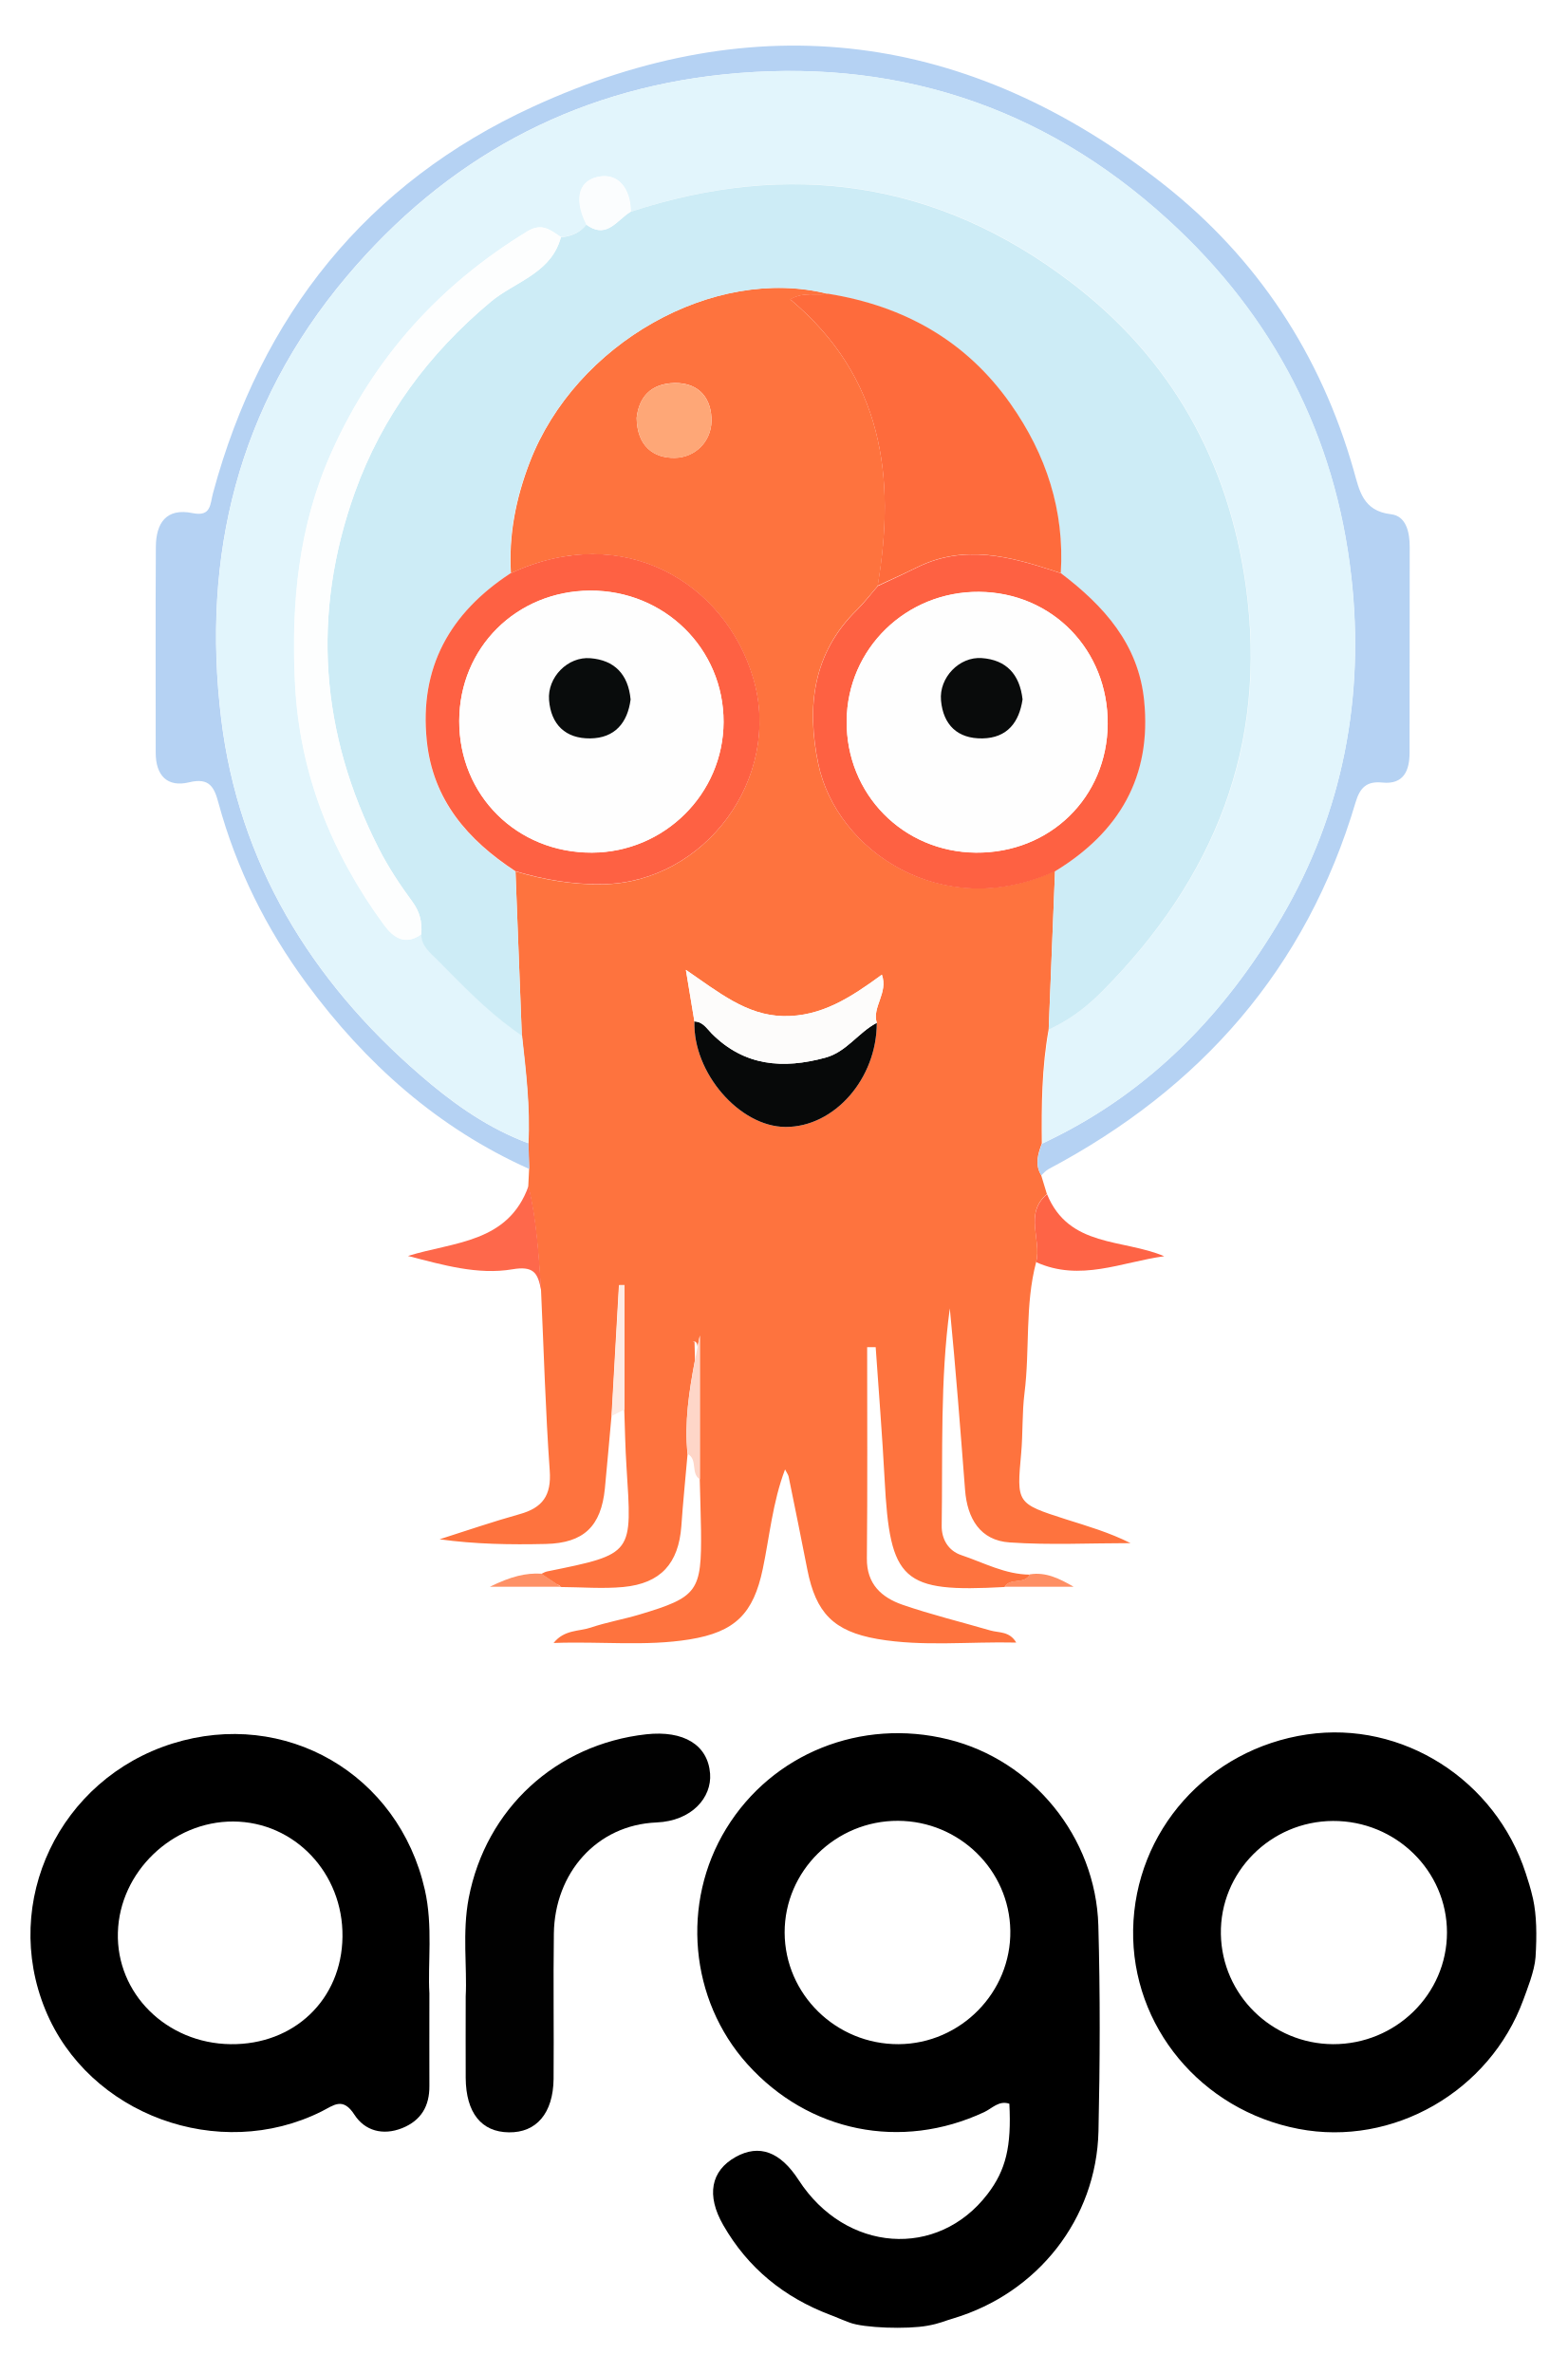
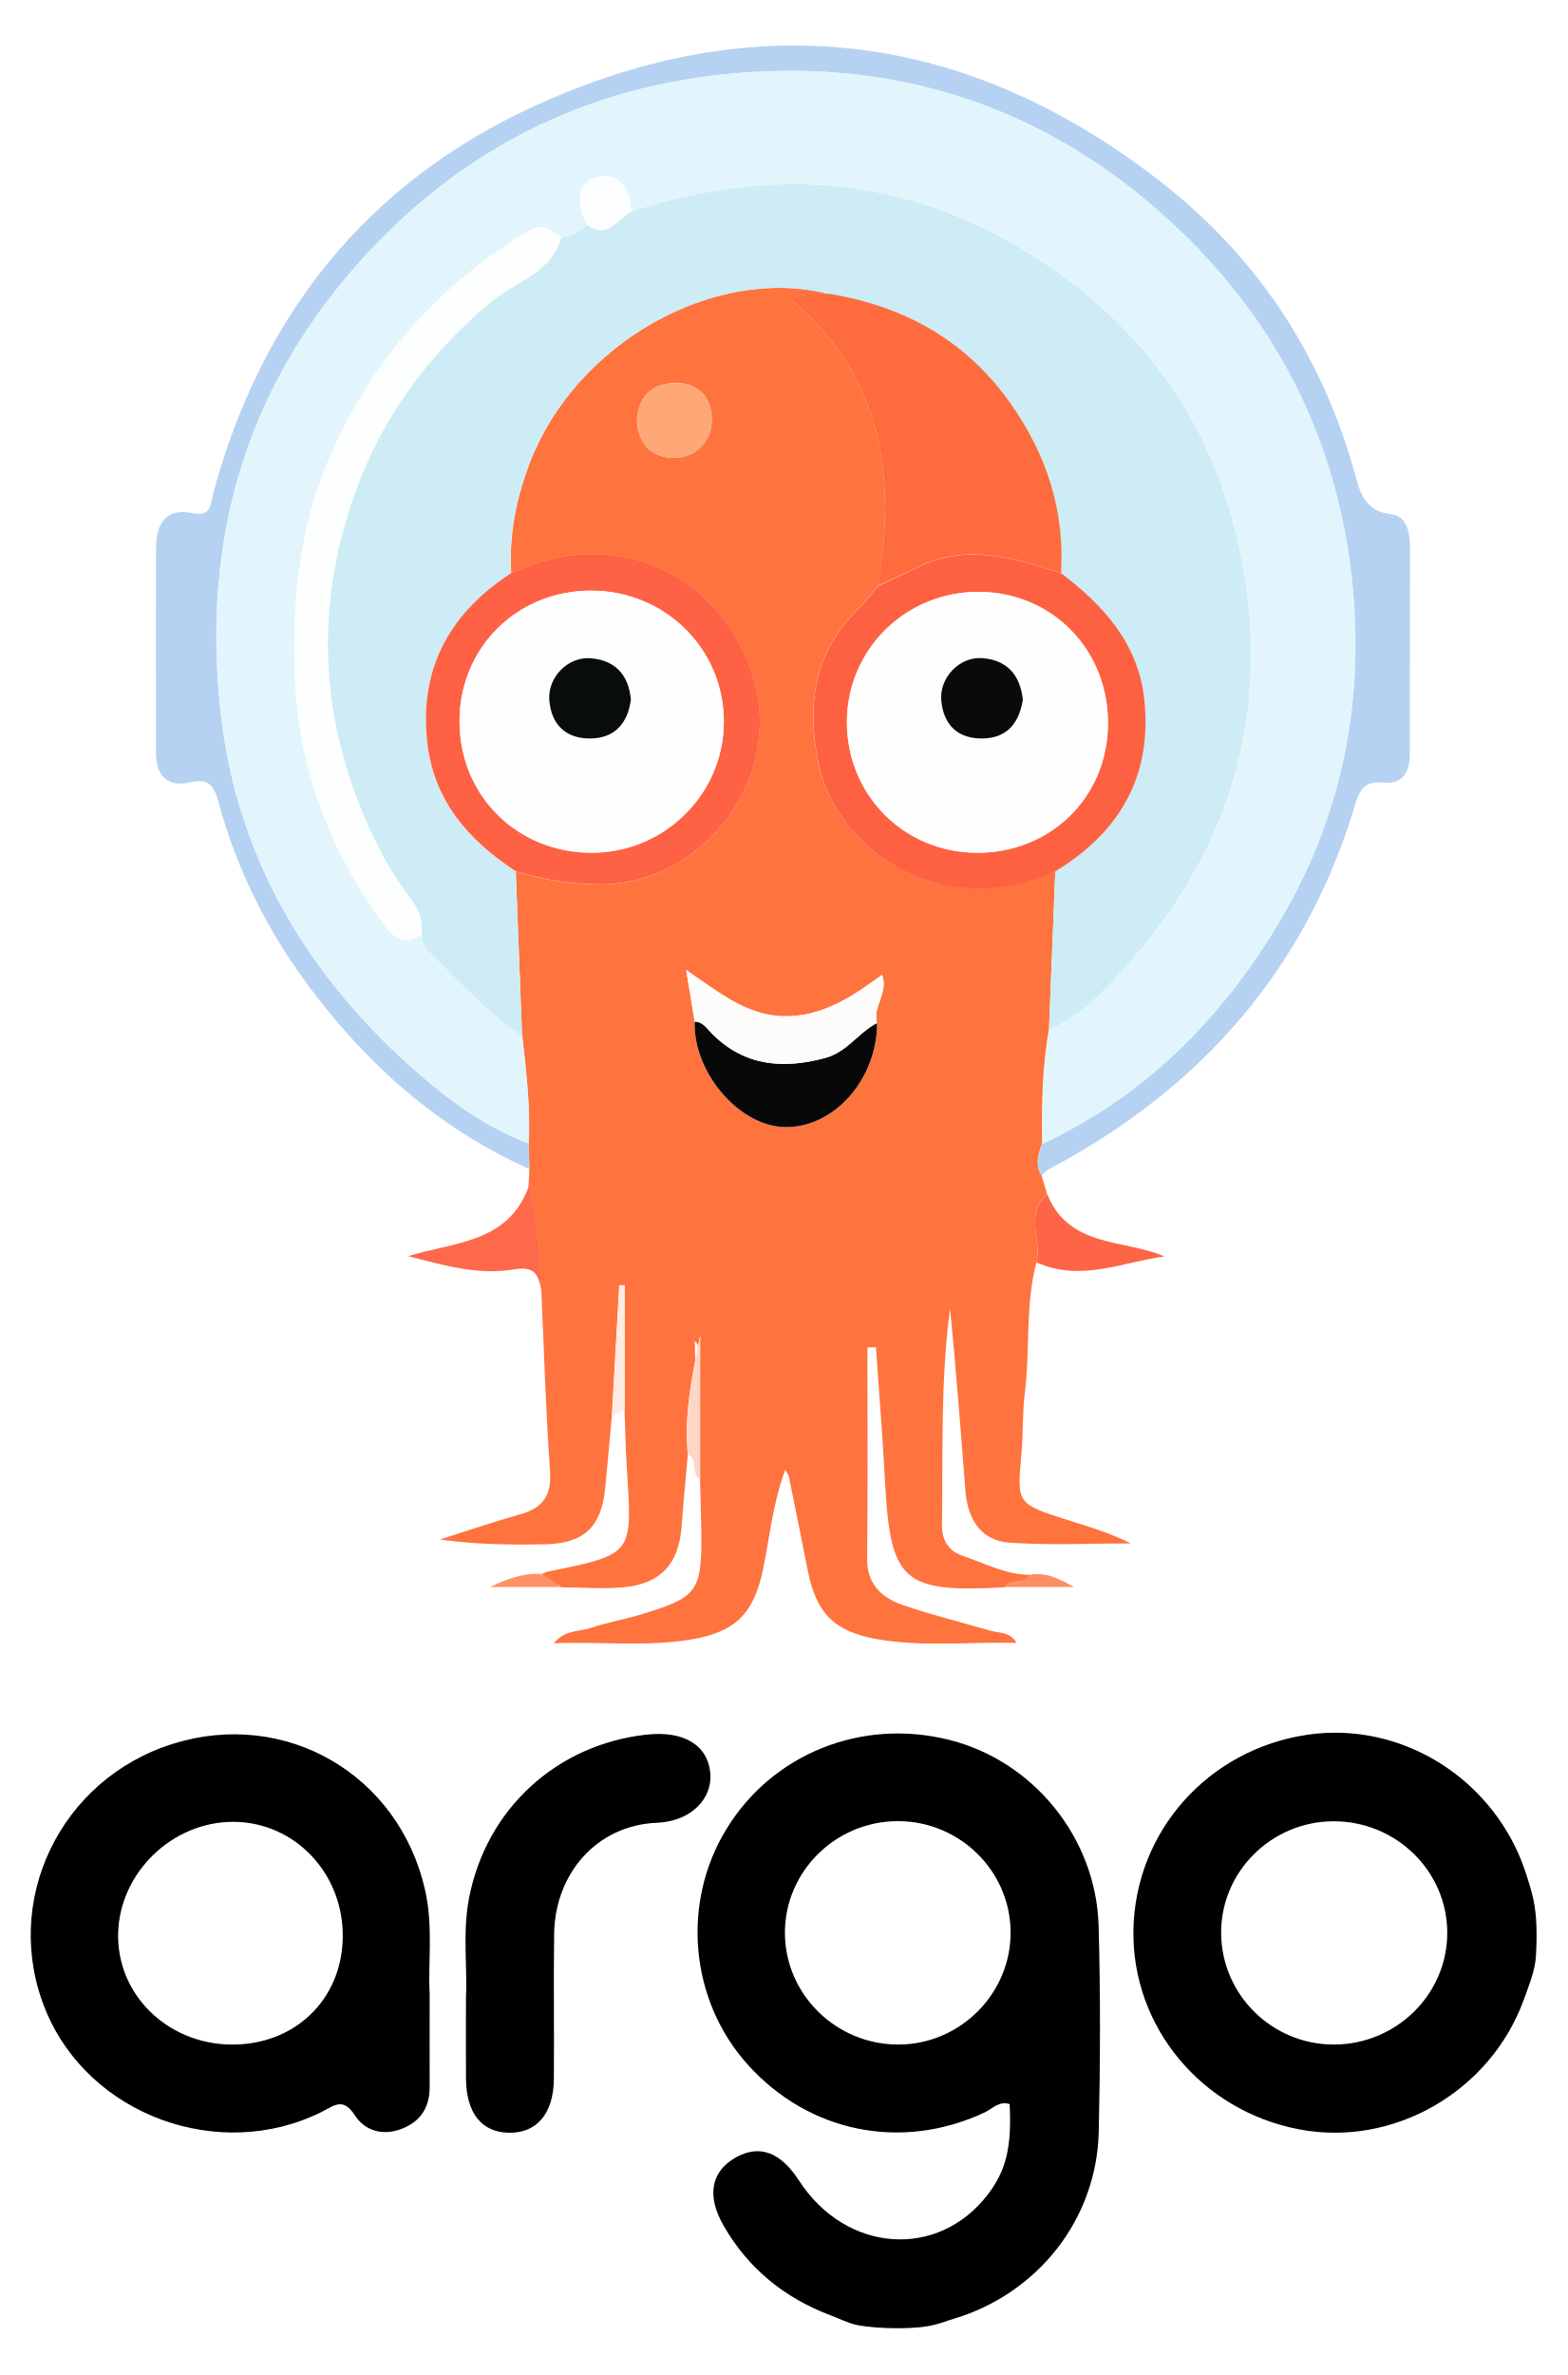
- <svg xmlns="http://www.w3.org/2000/svg" id="Layer_1" x="0" y="0" version="1.1" viewBox="9.28 -8.28 1139.84 1725.36" xml:space="preserve">
+ <svg xmlns="http://www.w3.org/2000/svg" viewBox="9.08 -8.20 1139.84 1726.40">
  <style>.st0{fill:#fefefe}</style>
  <path fill="none" d="M744 1395.4c-.7-44.1-37-79.6-81.6-79.8-45.4-.2-82.7 36.5-82.5 81.3.1 44.9 37.4 81.3 82.9 81 45.1-.2 81.9-37.6 81.2-82.5zM178.9 1316c-44.4-.2-82.7 36.7-83.9 80.7-1.2 44.3 35.3 80.6 81.9 81.2 46.3.6 80.9-32.5 81.4-78.1.6-46.2-34.8-83.6-79.4-83.8zm799.7-.4c-45.5.2-82.3 37.4-81.5 82.3.8 44.2 37.1 79.9 81.6 80 45.5.2 82.8-36.4 82.8-81.2-.1-44.8-37.4-81.3-82.9-81.1z" />
  <path d="M514.2 967c.1 0 .2.3.2.9l.3 12.5c.6-3.2 1.2-6.4 1.9-9.7-.5-6.1-5.3-3-2.4-3.7zm262.4-342c-.1.1-.3.1-.4.2.1.1.3.2.4.3-.1-.1 0-.3 0-.5zM611.3 205.2v.1h.3c-.1 0-.2-.1-.3-.1z" class="st0" />
  <path d="M698.8 1256.4c-63.5-15.7-128.1 10.3-161.5 64.9-33 53.9-26.6 124.5 15.4 171.2 44.5 49.5 111.8 63.1 172.2 34.9 5.8-2.7 10.7-8.7 18.3-6.1 1.6 31.1-2.5 48.2-15.8 65.6-36.3 47.5-103.3 42.6-137.4-10.1-13.4-20.7-28.7-26.3-45.8-16.8-18.1 10.1-21.5 27.9-9 49.6 17.9 31.2 44.2 52.5 77.7 65.2 5.9 2.2 5.1 2.2 14.1 5.6 10.3 4 42 5 56.7 2.3 9-1.6 12.7-3.6 18.7-5.3 61.2-18.3 104.1-72.2 105.6-136.1 1.1-49.9 1.3-99.8-.1-149.7-1.9-64.2-47.8-120.1-109.1-135.2zm-119 140.5c-.1-44.8 37.1-81.5 82.5-81.3 44.5.2 80.9 35.8 81.6 79.8.7 44.9-36.1 82.3-81.2 82.6-45.5.2-82.7-36.2-82.9-81.1zm538.9-43.1c-22-68-89.7-111.2-159-101-72.1 10.6-125.2 70.2-126.5 141.9-1.2 70.3 49.4 131.3 120.3 144.9 68.7 13.2 139-27.3 163.4-93.8 2.4-6.7 8.2-20.8 8.9-31.1 1-16 .8-30.3-1.8-42.3-2-8.7-3.4-12.6-5.3-18.6zM978.6 1478c-44.5-.2-80.8-35.8-81.6-80-.8-44.9 36-82.1 81.5-82.3 45.6-.2 82.9 36.2 82.9 81.1 0 44.8-37.2 81.3-82.8 81.2z" />
  <path fill="#fe733e" d="M751.8 1048.3c1.3-14.5.6-29.2 2.4-43.6 4-31.7.2-64.1 8.5-95.4 4.1-16.2-9-35.2 7.8-49.4l-4.2-13.8c-4.7-7.8-2.3-15.4.5-23-.3-27.8 0-55.6 5-83.1 1.5-38.2 3.1-76.4 4.6-114.7-.1-.1-.3-.2-.4-.3-81.7 37.5-158.7-15-171.8-78-8.6-41.4-4-80.5 28.3-112.1 5.4-5.3 10-11.4 15-17.2 13.2-79.1 4-151.7-63.6-208.3 10.1-5.8 19.2-2.5 27.4-4v-.1c-82.9-20.8-183.5 35.9-216.8 122.5-10 26-15.4 52.8-13.7 80.7 82.2-38.1 155.9 7.4 176.2 76.7 21.1 72.1-35.1 148.4-109.8 149.5-21.8.3-42.5-3.3-63.1-9.4 1.5 39.8 3.1 79.6 4.6 119.4 2.9 26.1 6 52.1 4.7 78.4l.6 18.6c-.2 4.1-.4 8.2-.6 12.4 6.1 25 7.4 50.7 9.3 76.3-.2-.7-.3-1.3-.4-2 .1.7.3 1.3.4 2 2 43.5 3.2 87.1 6.3 130.6 1.3 18-5.2 27-21.8 31.6-19.6 5.5-38.9 12.1-58.3 18.3 26 3.6 51.6 4 77.2 3.4 27.7-.6 40.3-12.9 43-40.4 1.7-17.5 3.2-35 4.8-52.5 1.8-31.7 3.6-63.5 5.4-95.2h3.9v90.5c.5 13.7.7 27.5 1.6 41.2 4 63.9 5.9 63.5-57.8 76.4-1.5.3-2.8 1.2-4.2 1.8 3.8 2.5 7.6 5 11.4 7.6 1.2.3 2.2.8 2.8 1.9 15.2.1 30.5 1.4 45.5 0 27.3-2.6 40.2-17.2 42.2-44.3 1.2-17.4 3-34.8 4.5-52.2-2.4-23.1 1.1-45.8 5.4-68.5l-.3-12.5c0-.6-.2-1-.2-.9-2.9.7 1.9-2.4 2.4 3.7.5-2.7 1.1-5.4 1.6-8.1v104.8c.3 12.3.7 24.5.9 36.8.5 44.5-2.3 48.5-44.7 61.2-11.7 3.5-23.9 5.6-35.5 9.5-8.4 2.9-19.1 1.3-27 11.2 34.5-1.3 66.8 2.6 98.9-2.6 33.2-5.4 46.4-18.8 53.2-51.2 5-23.8 7.1-48.3 16.2-72.4 1.3 2.6 2.3 3.8 2.6 5.2 4.6 22.5 9.2 45.1 13.6 67.6 6.2 31.5 19 44.9 51 50.5 33.1 5.7 66.6 1.8 100.9 2.6-4.9-8.4-12.6-7-18.8-8.8-21.3-6.2-43-11.5-63.9-18.7-15.2-5.3-26.1-15-25.9-33.7.5-51.2.2-102.4.2-153.6h6.2c2.2 32.1 4.8 64.1 6.5 96.2 3.9 74.2 12.7 82.3 87.2 78.2 4.2-7 14.5-1.5 18.4-9-17.9-.1-33.5-8.7-49.9-14.2-9.2-3.1-14.4-11.4-14.2-21.6.8-52.6-1.2-105.4 5.9-157.8 4.3 44 7.7 88.1 11.1 132.1 1.6 20.6 10.9 36.7 32.5 38.1 29.2 2 58.5.5 87.8.5-15.5-7.8-31.4-12.4-47.2-17.4-35.8-11.5-35.6-11.6-32.3-48zM526.6 298c-.3 14.7-11.7 26.3-26.6 26.6-15.7.3-27.5-8.7-27.8-29.1 1.7-14.8 10-24.9 27.6-25.3 18.7-.3 27.1 12.3 26.8 27.8zm120.2 437.4c.1 40.5-30.9 75.8-66.3 75.7-33.4-.1-67.5-39.5-66.3-76.7-1.8-11-3.7-22.1-6.2-37.5 23.9 16.3 44 33 70.9 33.6 27.5.5 49.1-13.6 71.6-30.1 4.8 13.2-7.3 23.5-3.7 35z" />
  <path fill="#b5d2f3" d="M393.5 823c-2-.7-3.9-1.6-5.8-2.3-27.4-11.2-51.1-28.4-73.1-47.5-79.4-68.6-131.8-154.5-144.5-258.7-14.4-118.4 12.1-227.7 91.1-321.6 72.1-85.6 164-135.5 273.7-147 121.9-12.7 231.4 21.4 323.6 105.6 76.9 70.2 121.8 157.2 133.3 259.5 9.8 87.1-5.9 171.3-50.7 247.8-40.7 69.5-94.9 125.9-168.2 161.6-2 1-4 2-6 2.9-2.8 7.6-5.3 15.2-.5 23 1.7-1.5 3.2-3.4 5.2-4.5C882.3 783.2 959.1 696.1 995 574.9c3.1-10.3 7.9-15.4 19.4-14.2 15.6 1.6 19.8-8.8 19.8-21.8.1-49.9.1-99.7.1-149.6 0-10.7-2.6-22.5-13.7-23.7-20.4-2.4-22.9-17.3-27-31.8-24-84.4-70.2-154.6-138.8-208.5C713.8 14.6 559-5.4 396.6 69.4 275.9 124.9 199 221.2 164.2 350.1c-2.2 8-1.2 17.5-14.8 14.7-19.4-4-26.7 7.4-26.8 24.6-.3 49.9-.1 99.7-.1 149.6 0 16.6 8.4 25.4 24.4 21.5 14.7-3.6 18.2 3.7 21.2 14.9 13 47.8 34.7 91.5 64.1 131.4 43 58.3 95.4 105.1 162 134.9-.2-6.2-.4-12.5-.7-18.7z" />
  <path d="M318.2 1365.8c-19.1-84.4-101.7-132-183.5-106.4-82.2 25.8-124.8 115-92.4 193.7 31.3 76.2 126.1 111.1 200.8 73.8 8.8-4.4 15.4-10.8 23.9 2.4 7.5 11.6 20.6 15.4 34.8 9.7 13.8-5.6 19.8-16.1 19.7-30.6-.1-20.7 0-41.4 0-67.4-1.3-21.6 2.7-48.7-3.3-75.2zM176.9 1478c-46.6-.6-83.2-36.9-81.9-81.2 1.2-44 39.6-80.9 83.9-80.7 44.6.2 80 37.6 79.4 83.8-.5 45.5-35.1 78.7-81.4 78.1z" />
  <path fill="#010101" d="M525.6 1281.3c-1.6-20.9-19.2-31.6-46.5-28.6-65.5 7.3-116.5 54.1-129 119-4.8 25-1.1 50.5-2.2 71.5 0 22.6-.1 41 0 59.4.2 25.3 11.4 39.3 31.4 39.5 20 .3 32.2-13.9 32.5-38.8.3-35.2-.3-70.5.2-105.7.6-44 31.1-79 74.6-80.8 25.8-1.1 40.3-18.2 39-35.5z" />
  <path fill="#fe684b" d="M393.6 854c-14.8 41.5-54.2 40.5-87.7 50.9 25.2 6.5 50.8 14 76 9.7 15-2.6 17.9 2.8 20.1 11.7.2.7.3 1.4.5 2.1.1.6.3 1.3.4 2-1.9-25.7-3.2-51.3-9.3-76.4z" />
  <path fill="#fe6446" d="M762.7 909.4c32 14.5 62.2-.1 93.1-4.3-30.2-12.8-69.3-6.2-85.2-45.1-16.9 14.2-3.8 33.2-7.9 49.4z" />
  <path fill="#fed6c8" d="M518.2 962.6c-.5 2.7-1.1 5.4-1.6 8.1-.6 3.2-1.3 6.4-1.9 9.7-4.3 22.7-7.8 45.4-5.4 68.5 7.5 3.9 2 14.2 8.9 18.4V962.6z" />
  <path fill="#feebe3" d="M459.5 926c-1.8 31.7-3.6 63.5-5.4 95.2 3.1-1.6 6.2-3.1 9.3-4.7V926h-3.9z" />
  <path fill="#fe9166" d="M365.5 1145.4h51.6c-.9-.6-1.9-1.2-2.8-1.9-3.8-2.5-7.6-5-11.4-7.6-11.3-.6-21.9 1.9-37.4 9.5z" />
  <path fill="#fe8f64" d="M739.7 1145.4h50.2c-10.2-5.9-20.2-10.9-31.8-9-3.9 7.6-14.3 2-18.4 9z" />
  <path fill="#e2f5fc" d="M773 820.3c73.3-35.6 127.4-92 168.2-161.6 44.8-76.5 60.5-160.7 50.7-247.8-11.5-102.4-56.3-189.4-133.3-259.5C766.4 67.3 656.9 33.1 535 45.9c-109.6 11.4-201.6 61.4-273.7 147-79.1 93.9-105.5 203.2-91.1 321.6 12.7 104.3 65.1 190.1 144.5 258.7 22.1 19.1 45.8 36.4 73.1 47.5 1.9.8 3.8 1.6 5.8 2.3 1.3-26.3-1.8-52.3-4.7-78.4-2-1.4-4-2.8-6-4.3-20.3-14.7-37.7-32.8-55.2-50.6-5.3-5.4-11.9-10-11.9-18.8-11.8 8.5-20.3 2.6-27.2-6.8-38.4-52.4-61.6-110.5-64.7-175.9-2.8-57.8 2.4-114 26.7-168.1 30.9-68.7 78.4-121.2 142.2-160.2 10.8-6.6 17-.7 24.5 4.2 7.3-.7 13.8-3.2 18.5-9.2l-.9-2.1c-6.4-13.5-6.7-28.8 8.7-32.4 15.5-3.7 24.3 8.9 24.4 25.2 115.7-38 223.3-22.6 320.4 51.5 72.6 55.4 114.2 129.7 126.9 220.3 16.4 116.5-23 213.1-104.2 294.8-9.6 9.6-20.4 18.3-32.6 24.8-2.1 1.1-4.2 2.1-6.3 3.1-5 27.5-5.3 55.3-5 83.1 1.8-.9 3.7-1.9 5.8-2.9z" />
  <path fill="#cdecf6" d="M810.9 712.3C892 630.6 931.4 534 915.1 417.5c-12.7-90.7-54.3-165-126.9-220.3-97.1-74.1-204.8-89.4-320.4-51.5-.2.1-.4.3-.6.4-9.1 5.8-16.2 18.3-29.3 10.5-.8-.5-1.5-.9-2.3-1.5-4.7 6-11.1 8.5-18.5 9.2-.3 1.2-.7 2.3-1.1 3.5-8.3 23.3-33.2 29.4-49.9 43.4-45.3 37.9-78.9 83.3-98.7 138.3-31.8 88.6-25.3 175.4 17.3 259.2 6.9 13.6 15.4 26.5 24.5 38.8 5.4 7.4 7.1 14.8 6.4 23.3v.3c0 8.7 6.6 13.4 11.9 18.8 17.6 17.8 34.9 35.9 55.2 50.6 2 1.4 4 2.9 6 4.3-1.5-39.8-3.1-79.6-4.6-119.4-.1 0-.1-.1-.2-.1-34.6-22.7-60-51.7-64.4-94.9-5.5-53.3 16.9-92.7 60.5-121.4.2-.1.4-.3.6-.4-1.7-28 3.7-54.8 13.7-80.7 33.3-86.5 133.9-143.3 216.8-122.5.1 0 .2 0 .3.1 55 8.9 100.2 34 132.6 80.1 25.9 36.9 39.3 77.6 36.5 123 31.2 23.7 56.4 51.5 60.5 92.6 5.5 55.3-18.1 95.7-64.6 123.9v.5c-1.5 38.2-3.1 76.4-4.6 114.7 2.2-1 4.3-2 6.3-3.1 12.4-6.5 23.2-15.2 32.8-24.9z" />
  <path fill="#fe6b3c" d="M676.2 404.1c34.3-16.9 67.6-7.8 100.7 3.1 1.2.4 2.5.8 3.7 1.2 2.8-45.5-10.6-86.2-36.5-123-32.4-46.1-77.6-71.2-132.6-80.1h-.3c-8.2 1.6-17.3-1.8-27.4 4 67.6 56.6 76.9 129.2 63.6 208.3 2.1-1 4.1-1.9 6.2-2.9 7.7-3.5 15.2-6.9 22.6-10.6z" />
  <path fill="#fe6142" d="M841.2 501.1c-4.1-41.1-29.3-68.9-60.5-92.6-1.2-.4-2.5-.8-3.7-1.2-33.2-10.9-66.4-20-100.7-3.1-7.4 3.7-15 7.2-22.5 10.7-2.1 1-4.1 1.9-6.2 2.9-5 5.7-9.6 11.9-15 17.2-32.4 31.6-36.9 70.7-28.3 112.1 13.1 63.1 90.1 115.6 171.9 78.2.1-.1.3-.1.4-.2 46.5-28.3 70.2-68.8 64.6-124zM718.9 611.6c-53.1-.4-94.5-42.6-94-95.9.5-52.5 43.4-94.1 96.3-93.7 53.2.4 93.9 42.3 93.5 96.1-.4 53.4-42 94-95.8 93.5z" />
  <path fill="#fe6143" d="M380.1 408.8c-43.6 28.7-66 68.1-60.5 121.4 4.4 43.2 29.8 72.2 64.4 94.9.1 0 .1.1.2.1 20.6 6.1 41.2 9.7 63.1 9.4 74.6-1.1 130.9-77.3 109.8-149.5-20.3-69.3-94.1-114.8-176.2-76.7-.4.1-.6.3-.8.4zm59.6 202.8c-54.5.2-96.7-41.6-96.5-95.8.1-53.2 41.6-94.4 95.1-94.7 54.1-.3 97.3 42.3 97.1 95.5-.2 52.3-43.1 94.8-95.7 95z" />
  <path fill="#070909" d="M526.8 743.2c-3.7-3.7-6.4-8.7-12.6-8.8-1.2 37.2 32.8 76.6 66.3 76.7 35.5.1 66.4-35.2 66.3-75.7-13.4 6.9-21.9 21.1-37.3 25.3-30.7 8.4-58.9 6.3-82.7-17.5z" />
  <path fill="#fdfcfb" d="M650.5 700.4c-22.5 16.5-44 30.6-71.6 30.1-27-.5-47-17.3-70.9-33.6 2.6 15.4 4.4 26.4 6.2 37.5 6.2.2 8.9 5.1 12.6 8.8 23.7 23.8 52 25.9 82.7 17.5 15.4-4.2 23.9-18.3 37.3-25.3-3.6-11.5 8.5-21.8 3.7-35z" />
  <path fill="#fea777" d="M499.8 270.3c-17.7.3-26 10.4-27.6 25.3.3 20.4 12.1 29.3 27.8 29.1 14.9-.3 26.3-11.9 26.6-26.6.3-15.6-8.1-28.2-26.8-27.8z" />
  <path fill="#fdfefe" d="M315.6 670.7c.7-8.5-1-15.9-6.4-23.3-9-12.3-17.6-25.2-24.5-38.8-42.6-83.8-49.2-170.6-17.3-259.2 19.8-55 53.4-100.4 98.7-138.3 16.7-14 41.6-20 49.9-43.4.4-1.1.8-2.3 1.1-3.5-7.5-4.9-13.7-10.8-24.5-4.2-63.8 39-111.3 91.5-142.2 160.2-24.3 54.1-29.5 110.3-26.7 168.1 3.2 65.3 26.3 123.5 64.7 175.9 6.9 9.4 15.5 15.3 27.2 6.8v-.3z" />
  <path fill="#fbfdfe" d="M467.1 146.1c.2-.1.4-.3.6-.4-.2-16.3-8.9-28.9-24.4-25.2-15.4 3.7-15.1 19-8.7 32.4l.9 2.1c.8.6 1.6 1.1 2.3 1.5 13.1 7.9 20.2-4.7 29.3-10.4z" />
  <path d="M814.7 518.2c.4-53.7-40.3-95.6-93.5-96.1-53-.4-95.8 41.2-96.3 93.7-.5 53.2 40.9 95.4 94 95.9 53.8.4 95.4-40.2 95.8-93.5zm-91.1 10.4c-18 .3-28.5-9.9-30.1-27.6-1.5-16.5 13.3-31.9 29.7-30.8 17.6 1.3 27.5 11.6 29.6 30-2.4 16.4-10.8 28.1-29.2 28.4zM438.3 421.2c-53.5.3-94.9 41.5-95.1 94.7-.1 54.2 42 96 96.5 95.8 52.6-.2 95.5-42.7 95.7-94.9.1-53.3-43.1-95.9-97.1-95.6zm.1 107.4c-17.8.2-28.5-10-29.9-27.9-1.3-16.5 13.6-31.8 30.1-30.4 17.4 1.5 27.6 11.6 29.2 30-2.2 16.9-11.4 28.1-29.4 28.3z" class="st0" />
  <path fill="#090b0b" d="M723.2 470.2c-16.4-1.2-31.2 14.2-29.7 30.8 1.6 17.8 12.1 27.9 30.1 27.6 18.3-.3 26.8-12 29.2-28.4-2.1-18.4-12-28.7-29.6-30z" />
  <path fill="#090c0c" d="M438.6 470.3c-16.5-1.4-31.4 13.9-30.1 30.4 1.4 17.9 12.1 28.1 29.9 27.9 18-.2 27.2-11.4 29.4-28.3-1.7-18.5-11.9-28.6-29.2-30z" />
</svg>
